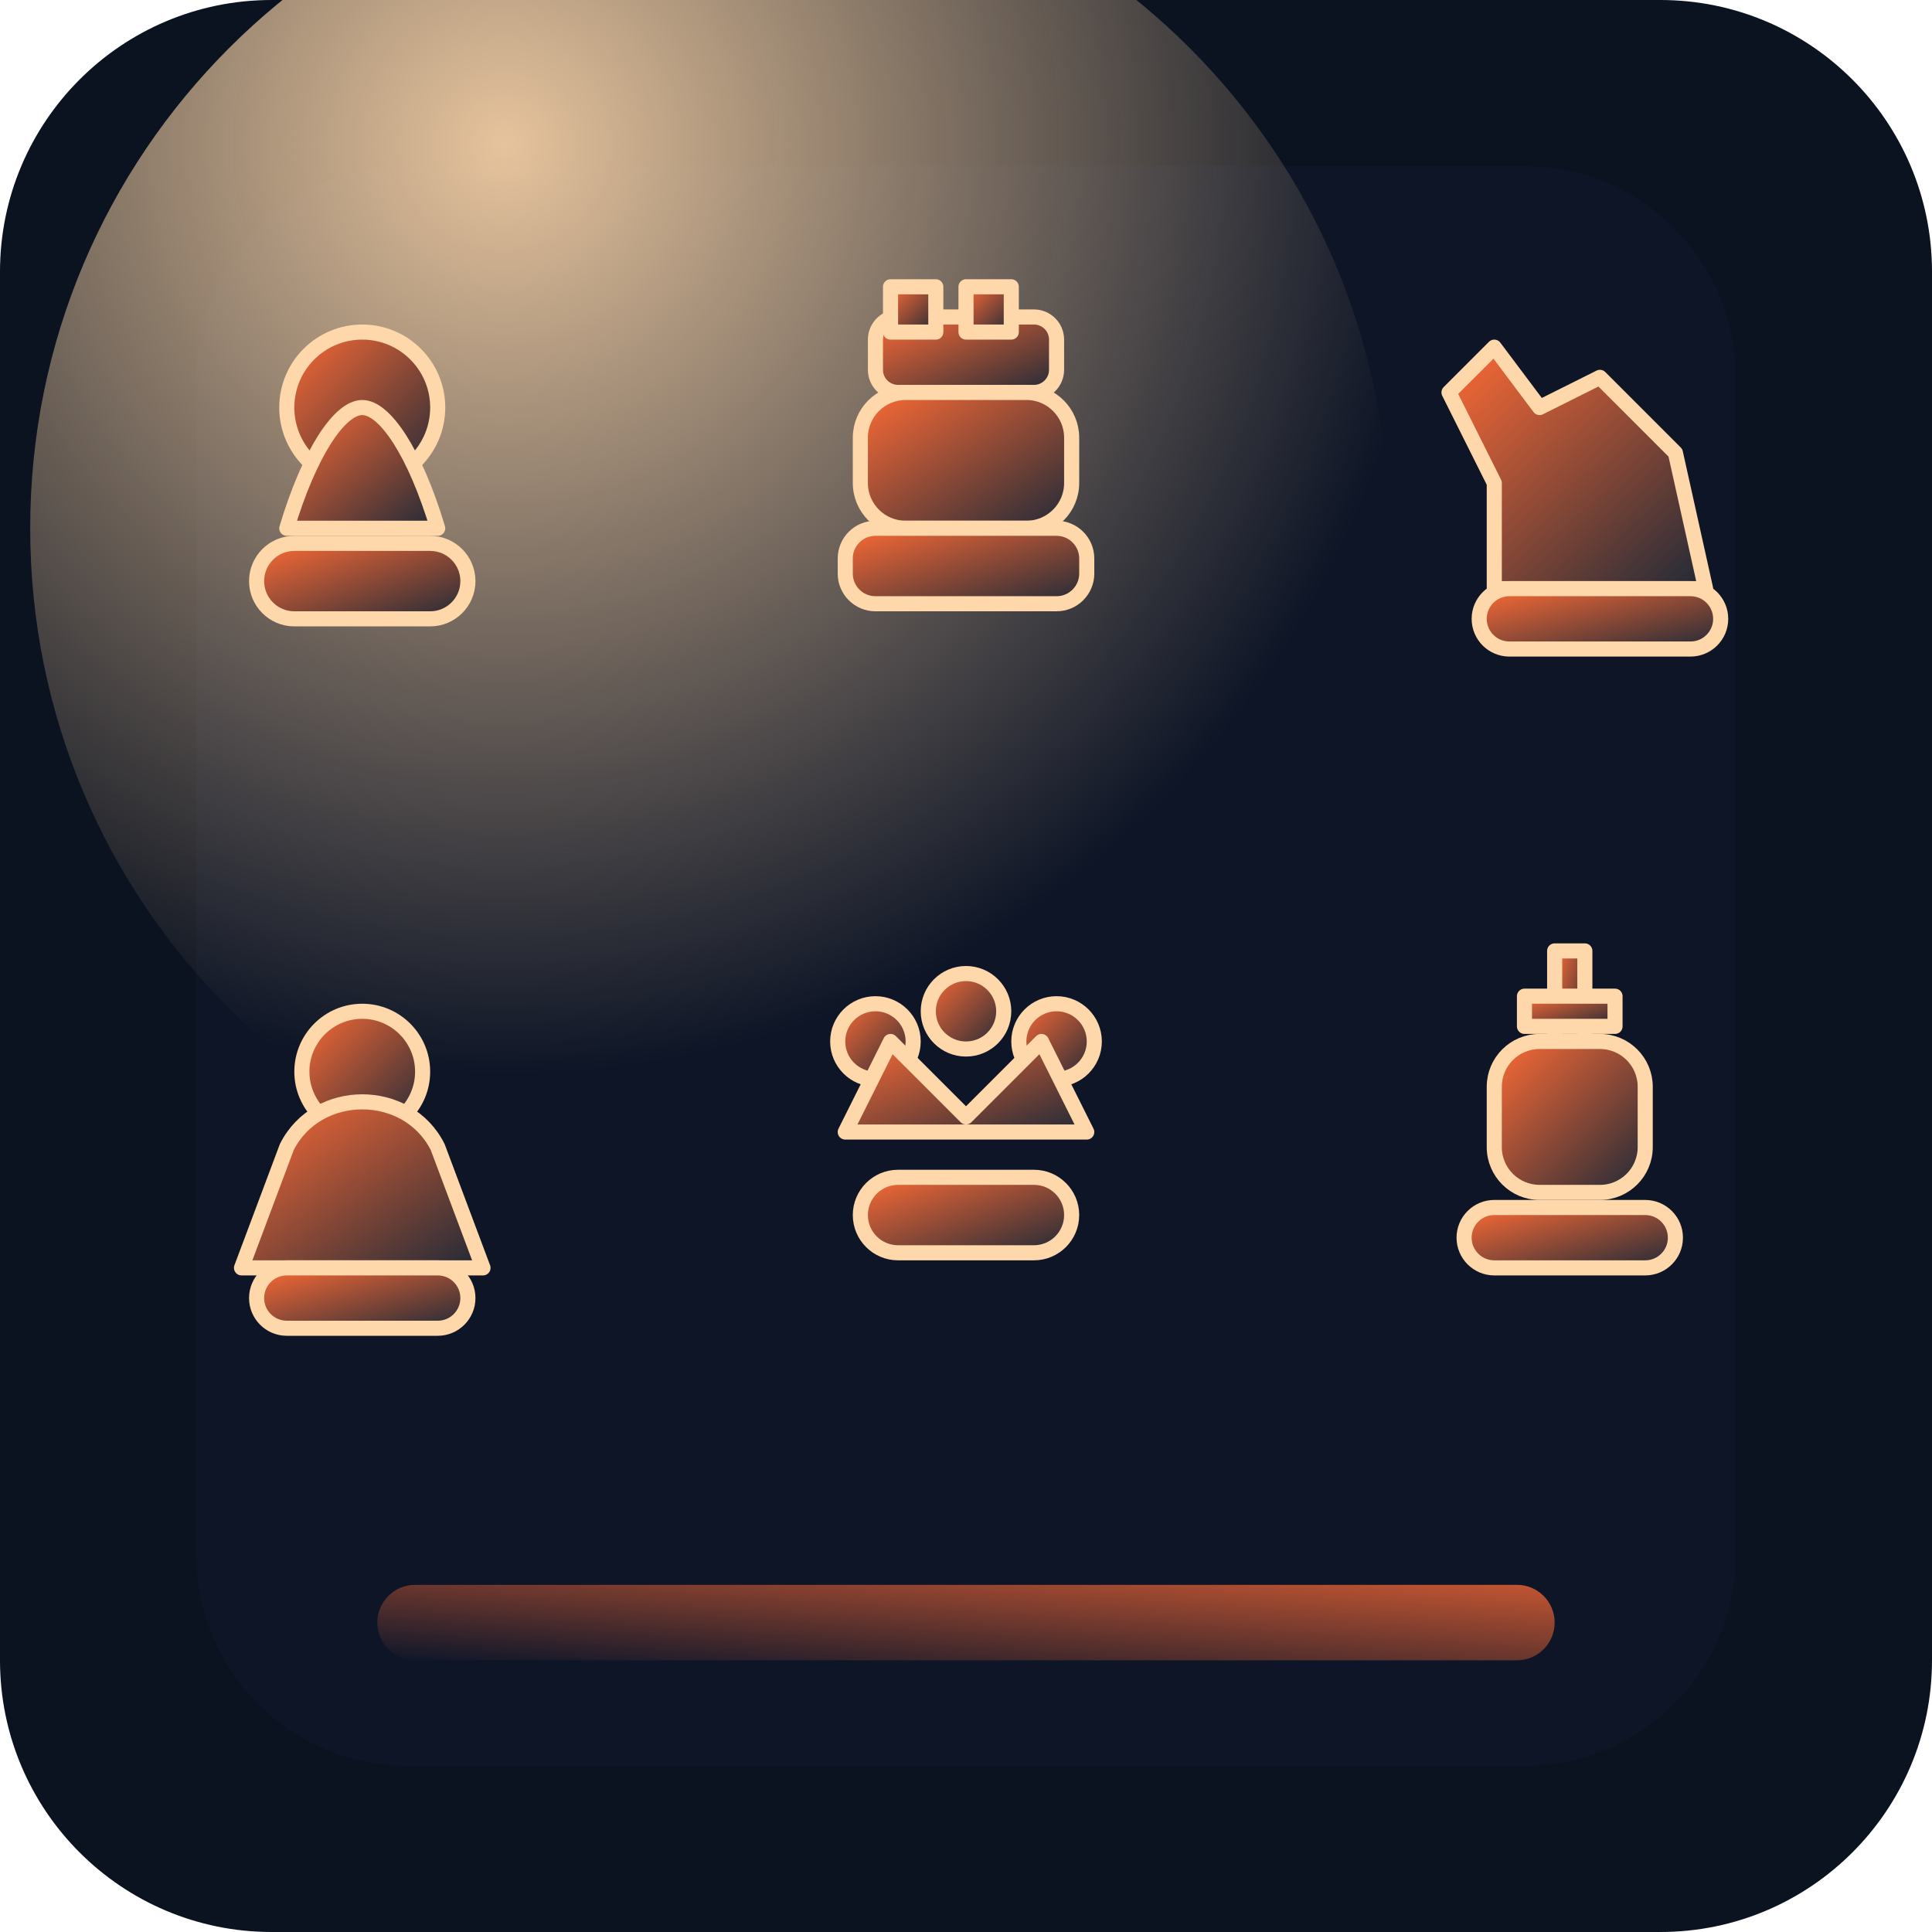
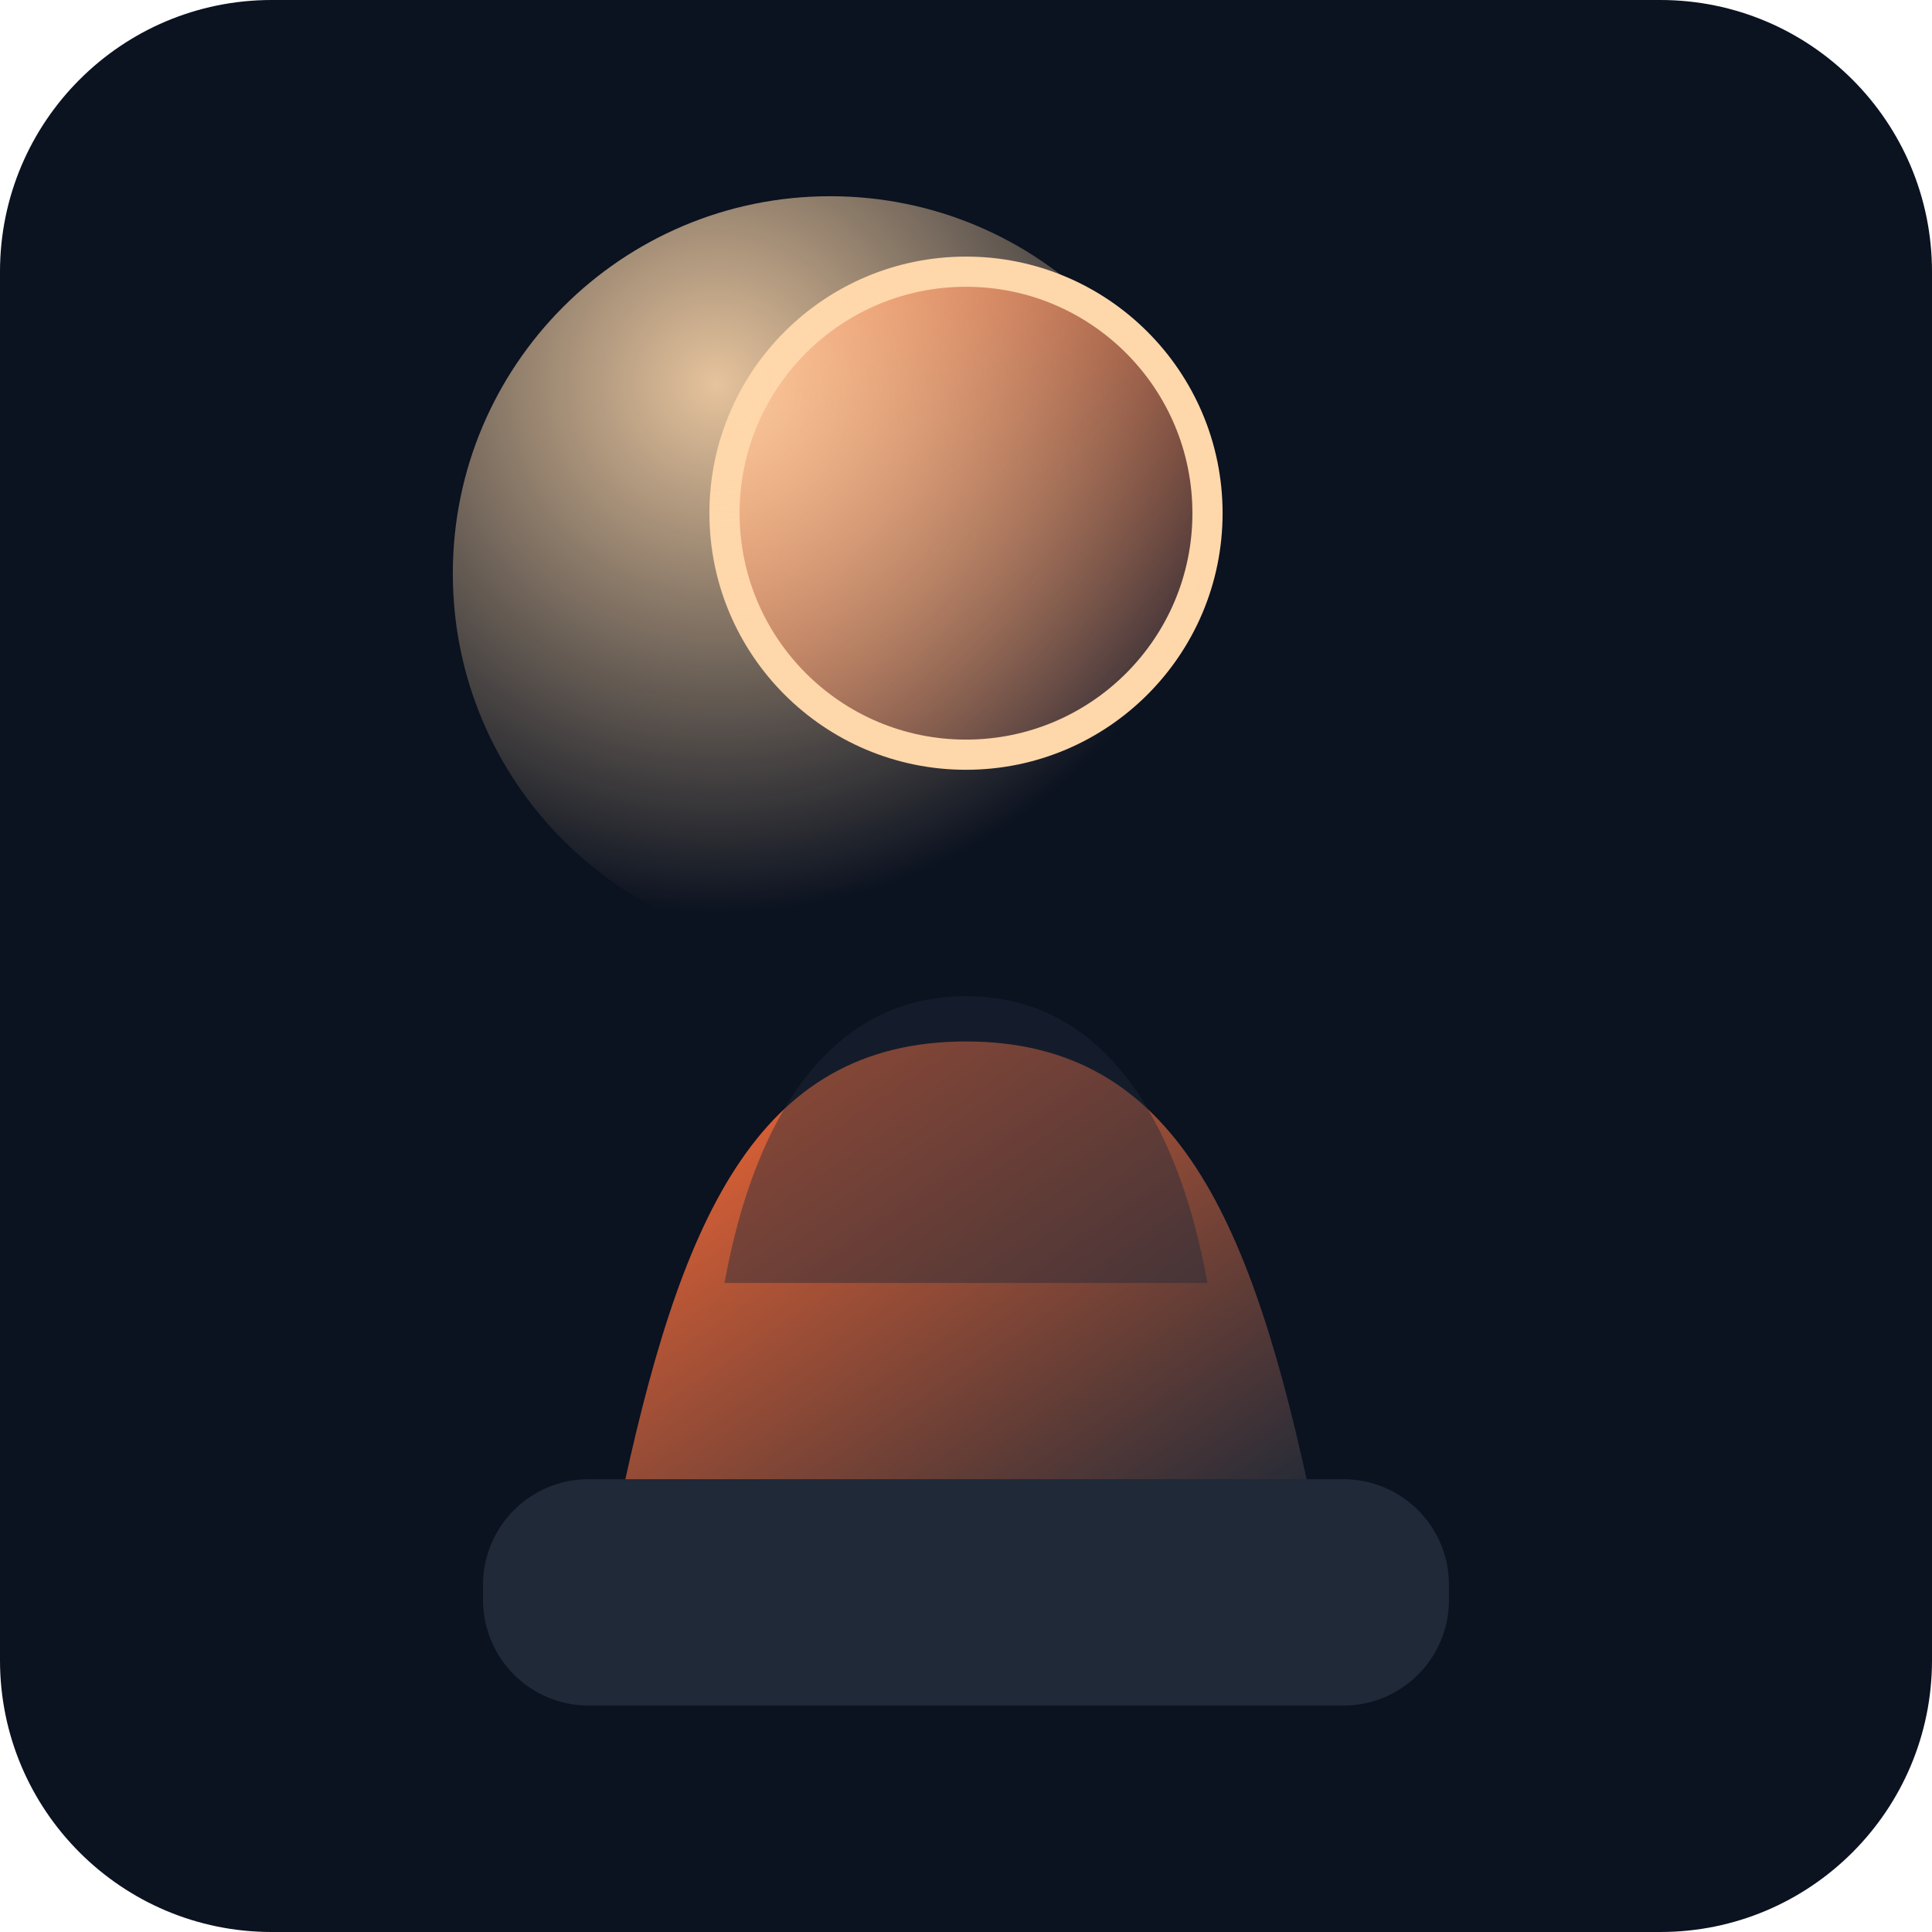
<svg xmlns="http://www.w3.org/2000/svg" width="256" height="256" viewBox="0 0 256 256">
  <defs>
-     <linearGradient id="piece" x1="0" y1="0" x2="1" y2="1">
+     <radialGradient id="shine" cx="35%" cy="25%" r="70%">
+       <stop offset="0%" stop-color="#fed7aa" stop-opacity="0.9" />
+       <stop offset="100%" stop-color="#fed7aa" stop-opacity="0" />
+     </radialGradient>
+     <linearGradient id="body" x1="0" y1="0" x2="1" y2="1">
      <stop offset="0%" stop-color="#ff6b35" />
      <stop offset="100%" stop-color="#1f2937" />
    </linearGradient>
-     <linearGradient id="base" x1="0" y1="1" x2="1" y2="0">
-       <stop offset="0%" stop-color="#0f172a" />
-       <stop offset="100%" stop-color="#ff6b35" />
-     </linearGradient>
-     <radialGradient id="shine" cx="35%" cy="22%" r="68%">
-       <stop offset="0%" stop-color="#fed7aa" stop-opacity="0.9" />
-       <stop offset="100%" stop-color="#fed7aa" stop-opacity="0" />
-     </radialGradient>
  </defs>
  <rect width="256" height="256" rx="36" fill="#0b1220" />
-   <rect x="26" y="22" width="204" height="212" rx="28" fill="#0f172a" opacity="0.6" />
-   <circle cx="94" cy="70" r="90" fill="url(#shine)" />
-   <g fill="url(#piece)" stroke="#fed7aa" stroke-width="2" stroke-linecap="round" stroke-linejoin="round">
-     <g transform="translate(24 38)">
-       <circle cx="24" cy="16" r="10" />
-       <path d="M14 32c3-10 7-16 10-16s7 6 10 16z" />
-       <rect x="10" y="34" width="28" height="10" rx="5" />
-     </g>
-     <g transform="translate(104 34)">
-       <rect x="12" y="8" width="24" height="10" rx="3" />
-       <rect x="10" y="18" width="28" height="18" rx="6" />
-       <rect x="8" y="36" width="32" height="10" rx="4" />
-       <rect x="14" y="4" width="6" height="6" />
-       <rect x="24" y="4" width="6" height="6" />
-     </g>
-     <g transform="translate(184 36)">
-       <path d="M14 42h28l-4-18-10-10-8 4-6-8-6 6 6 12z" />
-       <rect x="12" y="42" width="32" height="8" rx="4" />
-     </g>
-     <g transform="translate(24 128)">
-       <circle cx="24" cy="14" r="8" />
-       <path d="M14 24c4-8 16-8 20 0l6 16H8z" />
-       <rect x="10" y="40" width="28" height="8" rx="4" />
-     </g>
-     <g transform="translate(104 122)">
-       <circle cx="12" cy="16" r="5" />
-       <circle cx="24" cy="12" r="5" />
-       <circle cx="36" cy="16" r="5" />
-       <path d="M8 28l6-12 10 10 10-10 6 12z" />
-       <rect x="10" y="34" width="28" height="10" rx="5" />
-     </g>
-     <g transform="translate(184 122)">
-       <rect x="22" y="4" width="4" height="12" />
-       <rect x="18" y="10" width="12" height="4" />
-       <rect x="14" y="16" width="20" height="20" rx="6" />
-       <rect x="10" y="38" width="28" height="8" rx="4" />
-     </g>
-   </g>
-   <rect x="50" y="210" width="156" height="10" rx="5" fill="url(#base)" opacity="0.75" />
+   <circle cx="128" cy="68" r="32" fill="url(#body)" stroke="#fed7aa" stroke-width="4" />
+   <path d="M82 200c8-38 18-62 46-62s38 24 46 62" fill="url(#body)" />
+   <path d="M96 170c4-22 14-38 32-38s28 16 32 38" fill="#1f2937" opacity="0.45" />
+   <rect x="64" y="196" width="128" height="30" rx="14" fill="#1f2937" />
+   <circle cx="110" cy="76" r="50" fill="url(#shine)" />
</svg>
